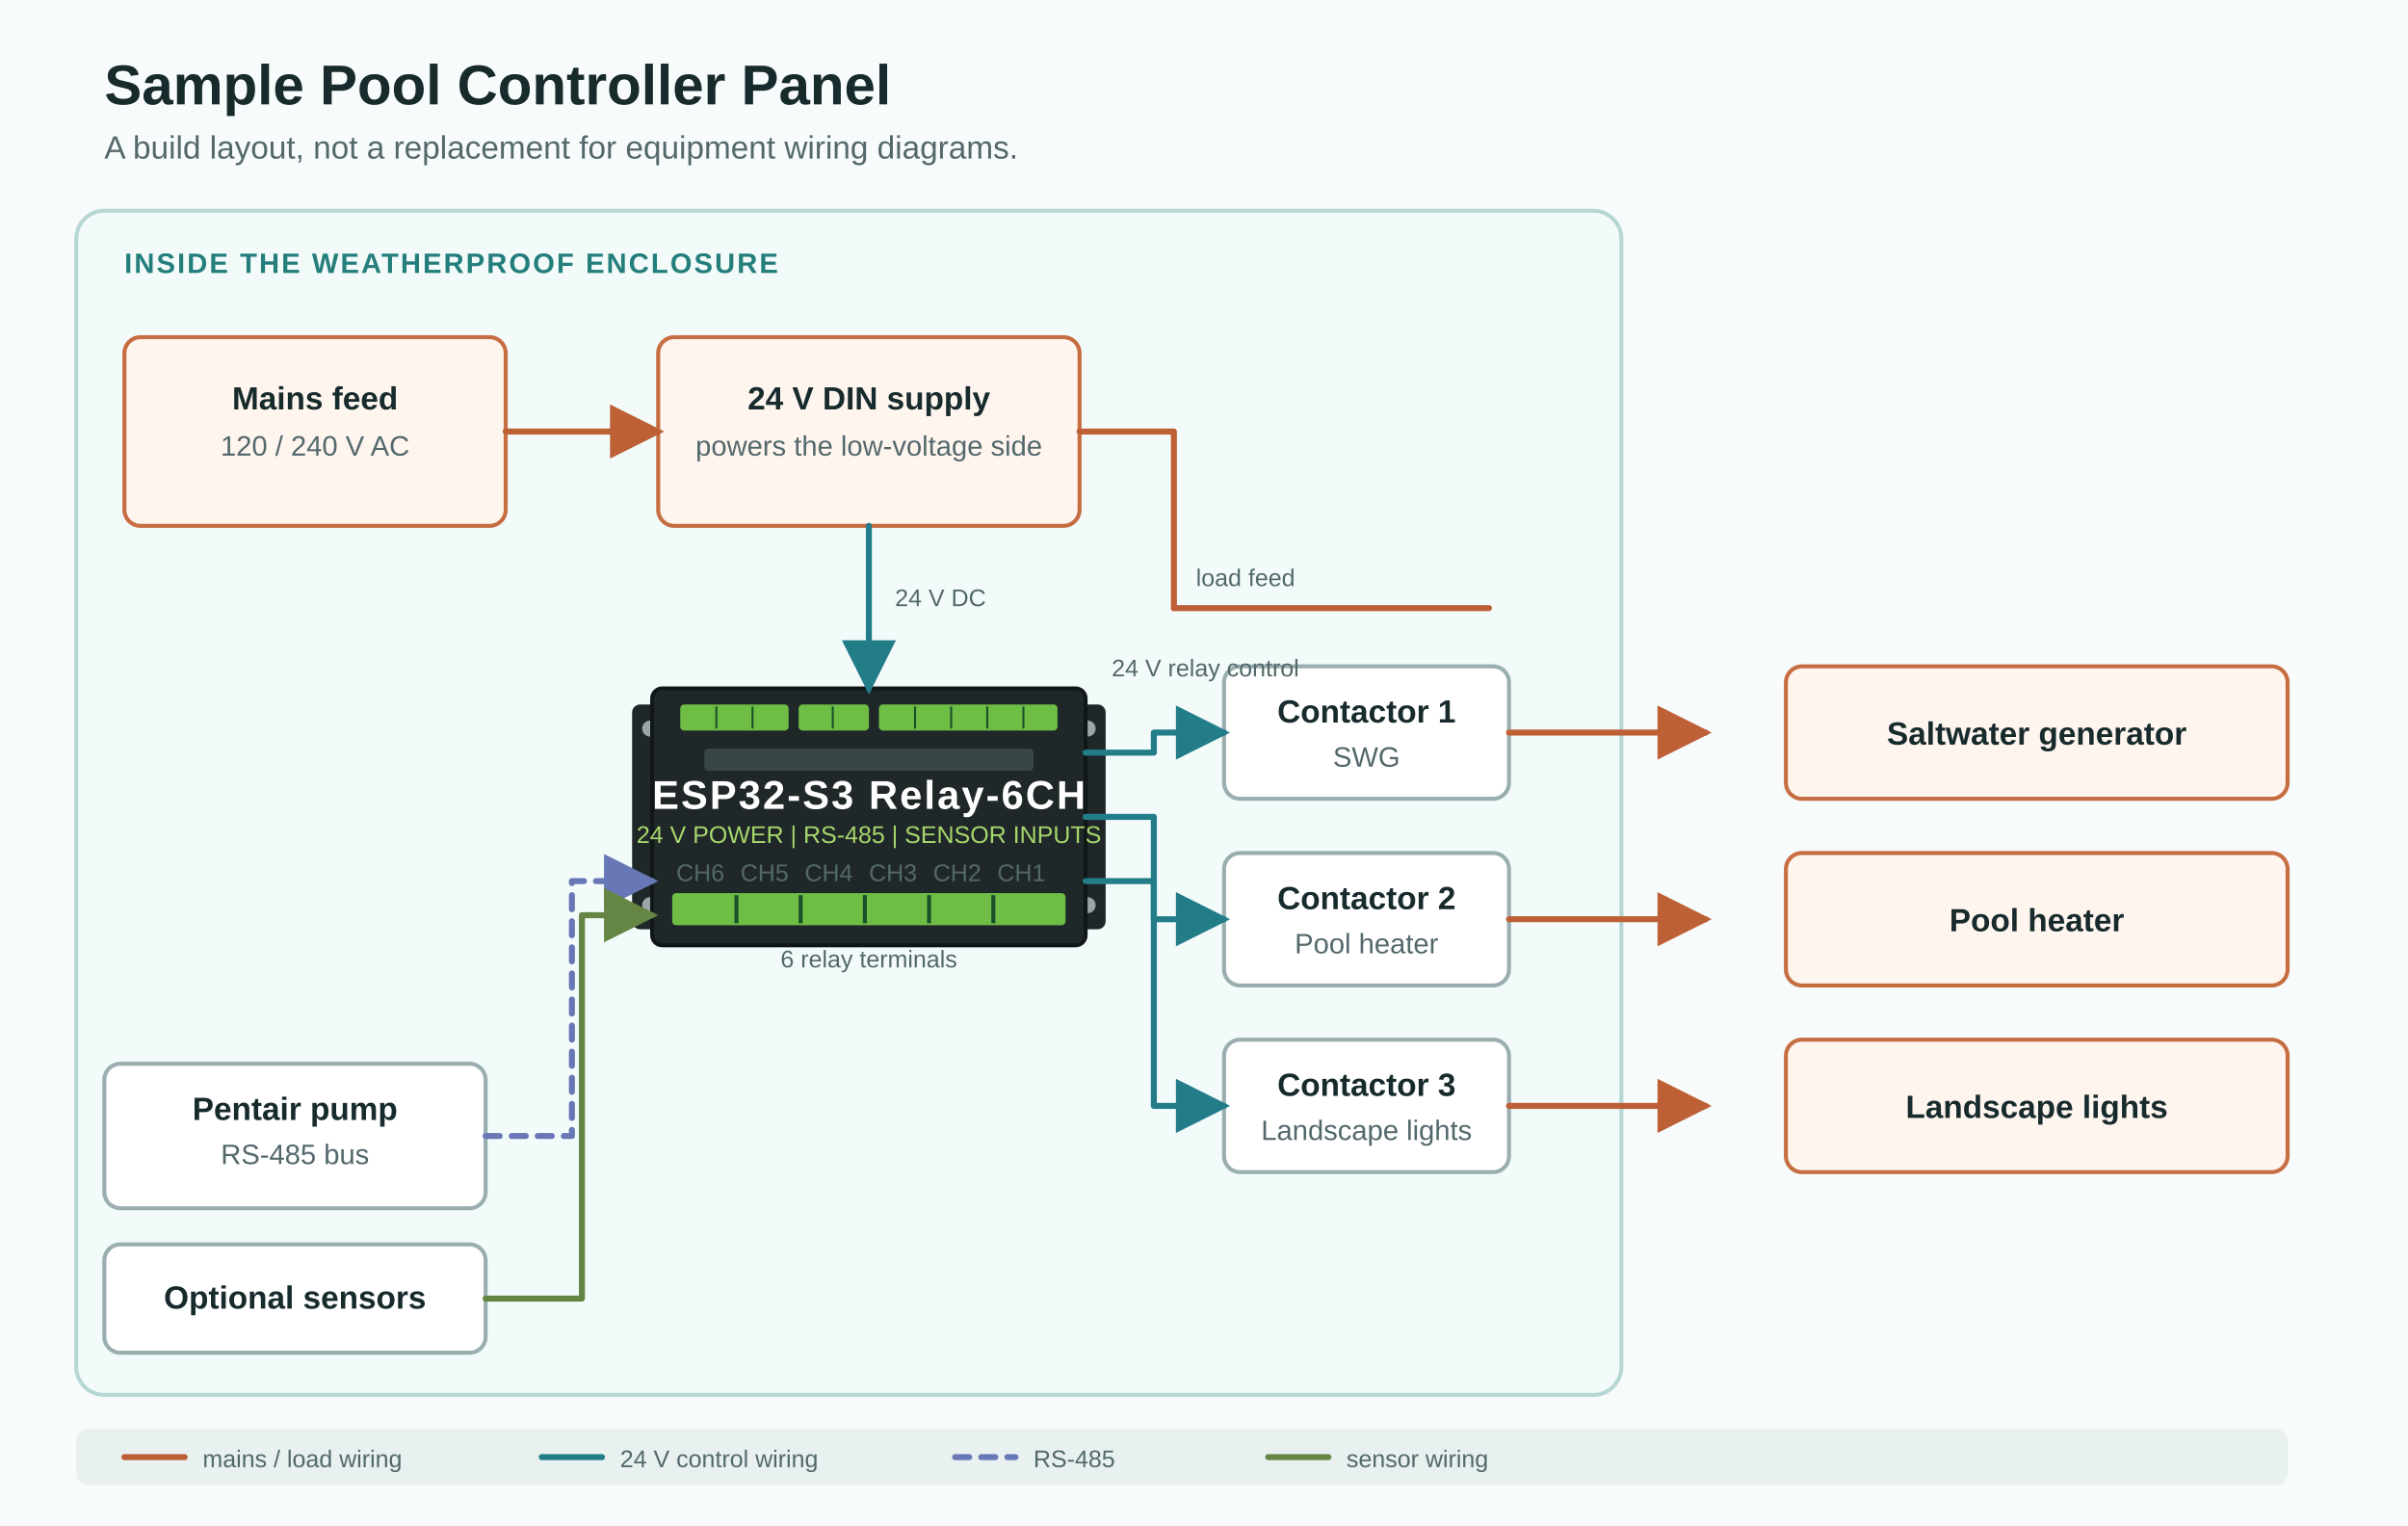
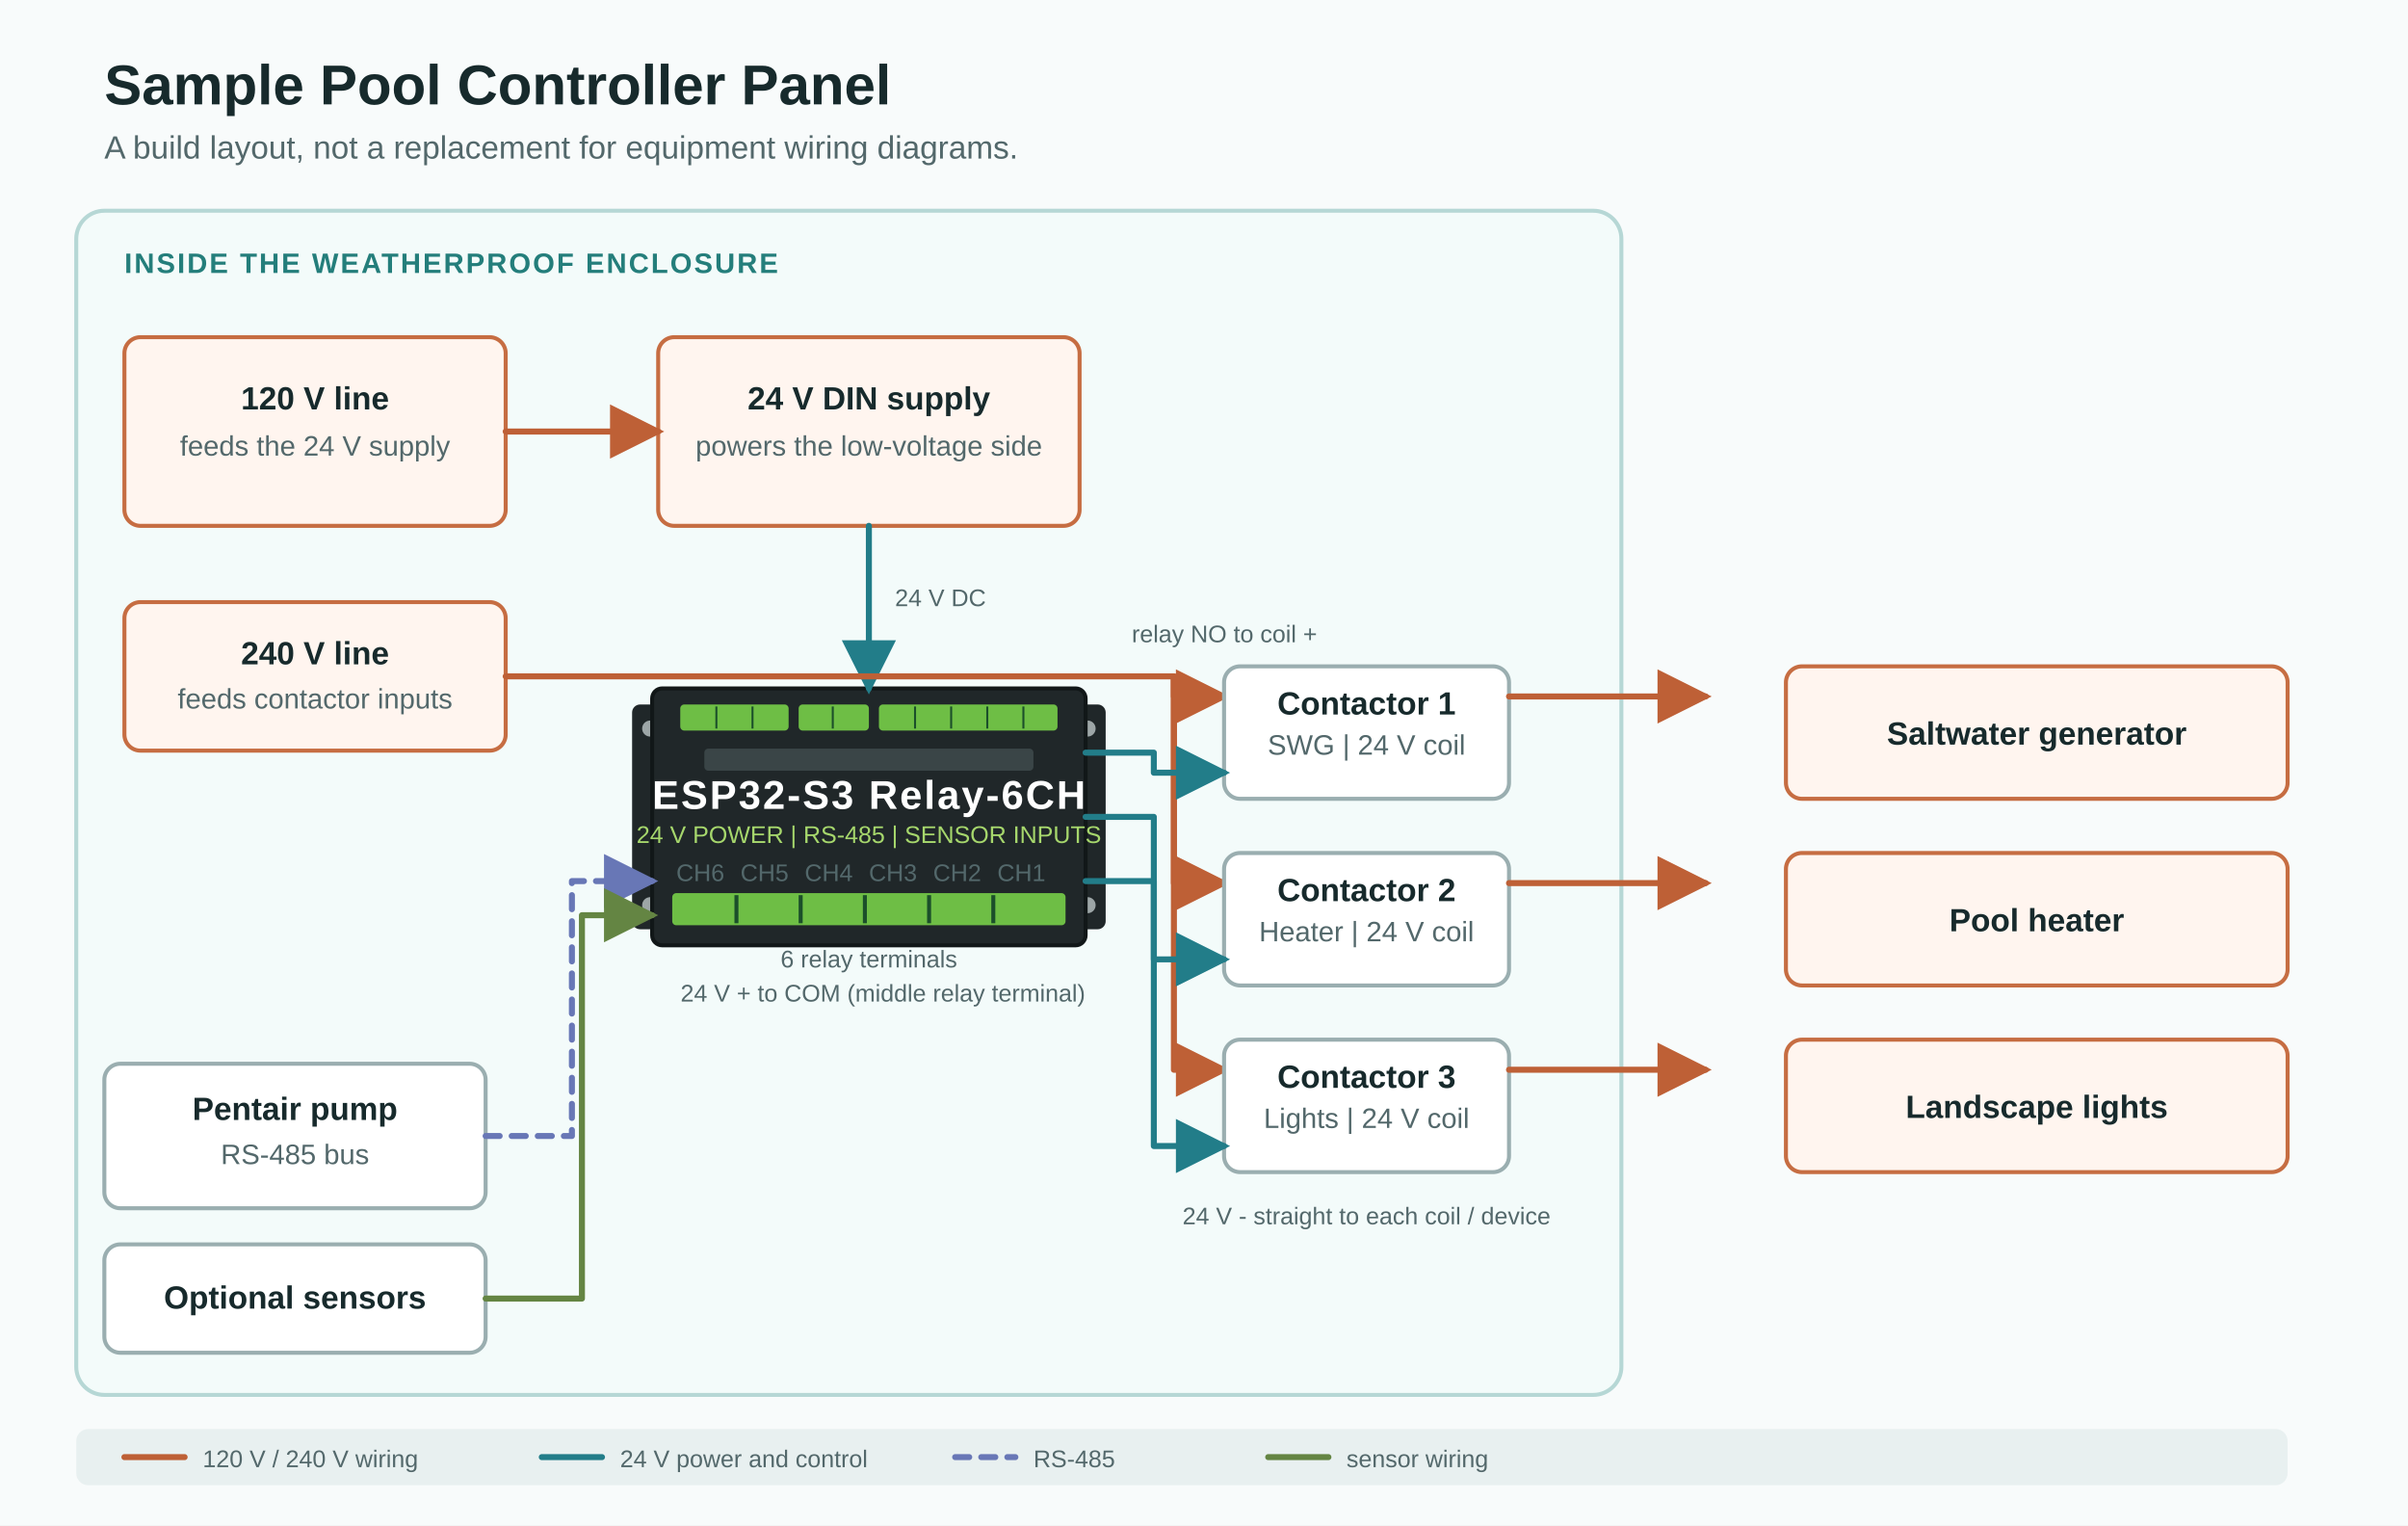
<svg xmlns="http://www.w3.org/2000/svg" width="1200" height="760" viewBox="0 0 1200 760" role="img" aria-labelledby="title desc">
  <style>
    .title { font: 700 28px Arial, sans-serif; fill: #172a2c; }
    .subtitle { font: 16px Arial, sans-serif; fill: #53686b; }
    .zone { font: 700 14px Arial, sans-serif; letter-spacing: 1px; }
    .label { font: 700 16px Arial, sans-serif; fill: #172a2c; }
    .small { font: 14px Arial, sans-serif; fill: #53686b; }
    .tiny { font: 12px Arial, sans-serif; fill: #53686b; }
    .box { fill: #ffffff; stroke: #9aaeb0; stroke-width: 2; rx: 8; }
    .low-box { fill: #eef8f7; stroke: #4b9b98; stroke-width: 2; rx: 8; }
-     .mains-box { fill: #fff5ef; stroke: #c66d42; stroke-width: 2; rx: 8; }
+     .line-box { fill: #fff5ef; stroke: #c66d42; stroke-width: 2; rx: 8; }
    .wire-low { fill: none; stroke: #227d89; stroke-width: 3; stroke-linecap: round; stroke-linejoin: round; }
-     .wire-mains { fill: none; stroke: #be6036; stroke-width: 3; stroke-linecap: round; stroke-linejoin: round; }
+     .wire-line { fill: none; stroke: #be6036; stroke-width: 3; stroke-linecap: round; stroke-linejoin: round; }
    .wire-data { fill: none; stroke: #6877b6; stroke-width: 3; stroke-linecap: round; stroke-linejoin: round; stroke-dasharray: 7 6; }
    .wire-sensor { fill: none; stroke: #648543; stroke-width: 3; stroke-linecap: round; stroke-linejoin: round; }
  </style>
  <defs>
    <marker id="arrow-low" markerWidth="9" markerHeight="9" refX="8" refY="4.5" orient="auto">
      <path d="M0,0 L9,4.5 L0,9 Z" fill="#227d89" />
    </marker>
-     <marker id="arrow-mains" markerWidth="9" markerHeight="9" refX="8" refY="4.5" orient="auto">
+     <marker id="arrow-line" markerWidth="9" markerHeight="9" refX="8" refY="4.5" orient="auto">
      <path d="M0,0 L9,4.5 L0,9 Z" fill="#be6036" />
    </marker>
    <marker id="arrow-data" markerWidth="9" markerHeight="9" refX="8" refY="4.5" orient="auto">
      <path d="M0,0 L9,4.5 L0,9 Z" fill="#6877b6" />
    </marker>
    <marker id="arrow-sensor" markerWidth="9" markerHeight="9" refX="8" refY="4.5" orient="auto">
      <path d="M0,0 L9,4.5 L0,9 Z" fill="#648543" />
    </marker>
  </defs>
  <rect width="1200" height="760" fill="#f8fbfb" />
  <text x="52" y="52" class="title">Sample Pool Controller Panel</text>
  <text x="52" y="79" class="subtitle">A build layout, not a replacement for equipment wiring diagrams.</text>
  <rect x="38" y="105" width="770" height="590" rx="14" fill="#f3fbfa" stroke="#b6d7d5" stroke-width="2" />
  <text x="62" y="136" class="zone" fill="#247e7b">INSIDE THE WEATHERPROOF ENCLOSURE</text>
-   <rect x="62" y="168" width="190" height="94" class="mains-box" />
-   <text x="157" y="204" text-anchor="middle" class="label">Mains feed</text>
-   <text x="157" y="227" text-anchor="middle" class="small">120 / 240 V AC</text>
-   <rect x="328" y="168" width="210" height="94" class="mains-box" />
+   <rect x="62" y="168" width="190" height="94" class="line-box" />
+   <text x="157" y="204" text-anchor="middle" class="label">120 V line</text>
+   <text x="157" y="227" text-anchor="middle" class="small">feeds the 24 V supply</text>
+   <rect x="328" y="168" width="210" height="94" class="line-box" />
  <text x="433" y="204" text-anchor="middle" class="label">24 V DIN supply</text>
  <text x="433" y="227" text-anchor="middle" class="small">powers the low-voltage side</text>
-   <path d="M252 215 H328" class="wire-mains" marker-end="url(#arrow-mains)" />
+   <path d="M252 215 H328" class="wire-line" marker-end="url(#arrow-line)" />
+   <rect x="62" y="300" width="190" height="74" class="line-box" />
+   <text x="157" y="331" text-anchor="middle" class="label">240 V line</text>
+   <text x="157" y="353" text-anchor="middle" class="small">feeds contactor inputs</text>
  <rect x="315" y="351" width="18" height="112" rx="4" fill="#202729" />
  <rect x="533" y="351" width="18" height="112" rx="4" fill="#202729" />
  <circle cx="324" cy="363" r="4" fill="#9da6a7" />
  <circle cx="542" cy="363" r="4" fill="#9da6a7" />
  <circle cx="324" cy="451" r="4" fill="#9da6a7" />
  <circle cx="542" cy="451" r="4" fill="#9da6a7" />
  <rect x="325" y="343" width="216" height="128" rx="5" fill="#202729" stroke="#111718" stroke-width="2" />
  <rect x="339" y="351" width="54" height="13" rx="2" fill="#6ebe45" />
  <rect x="398" y="351" width="35" height="13" rx="2" fill="#6ebe45" />
  <rect x="438" y="351" width="89" height="13" rx="2" fill="#6ebe45" />
  <line x1="357" y1="352" x2="357" y2="363" stroke="#1b4f2a" stroke-width="1" />
  <line x1="375" y1="352" x2="375" y2="363" stroke="#1b4f2a" stroke-width="1" />
  <line x1="415" y1="352" x2="415" y2="363" stroke="#1b4f2a" stroke-width="1" />
  <line x1="456" y1="352" x2="456" y2="363" stroke="#1b4f2a" stroke-width="1" />
  <line x1="474" y1="352" x2="474" y2="363" stroke="#1b4f2a" stroke-width="1" />
  <line x1="492" y1="352" x2="492" y2="363" stroke="#1b4f2a" stroke-width="1" />
  <line x1="510" y1="352" x2="510" y2="363" stroke="#1b4f2a" stroke-width="1" />
  <rect x="351" y="373" width="164" height="11" rx="2" fill="#3a4547" />
  <text x="433" y="403" text-anchor="middle" style="font:700 20px Arial,sans-serif;fill:#ffffff;letter-spacing:1px;">ESP32-S3 Relay-6CH</text>
  <text x="433" y="420" text-anchor="middle" style="font:12px Arial,sans-serif;fill:#a6d76c;">24 V POWER | RS-485 | SENSOR INPUTS</text>
  <text x="349" y="439" text-anchor="middle" class="tiny" fill="#ffffff">CH6</text>
  <text x="381" y="439" text-anchor="middle" class="tiny" fill="#ffffff">CH5</text>
  <text x="413" y="439" text-anchor="middle" class="tiny" fill="#ffffff">CH4</text>
  <text x="445" y="439" text-anchor="middle" class="tiny" fill="#ffffff">CH3</text>
  <text x="477" y="439" text-anchor="middle" class="tiny" fill="#ffffff">CH2</text>
  <text x="509" y="439" text-anchor="middle" class="tiny" fill="#ffffff">CH1</text>
  <rect x="335" y="445" width="196" height="16" rx="2" fill="#6ebe45" />
  <line x1="367" y1="446" x2="367" y2="460" stroke="#1b4f2a" stroke-width="2" />
  <line x1="399" y1="446" x2="399" y2="460" stroke="#1b4f2a" stroke-width="2" />
  <line x1="431" y1="446" x2="431" y2="460" stroke="#1b4f2a" stroke-width="2" />
  <line x1="463" y1="446" x2="463" y2="460" stroke="#1b4f2a" stroke-width="2" />
  <line x1="495" y1="446" x2="495" y2="460" stroke="#1b4f2a" stroke-width="2" />
  <text x="433" y="482" text-anchor="middle" class="tiny">6 relay terminals</text>
  <path d="M433 262 V343" class="wire-low" marker-end="url(#arrow-low)" />
  <text x="446" y="302" class="tiny">24 V DC</text>
-   <path d="M538 215 H585 V303" class="wire-mains" />
-   <path d="M585 303 H742" class="wire-mains" />
-   <text x="596" y="292" class="tiny">load feed</text>
+   <path d="M252 337 H585 V347 H610" class="wire-line" marker-end="url(#arrow-line)" />
+   <path d="M585 337 V440 H610" class="wire-line" marker-end="url(#arrow-line)" />
+   <path d="M585 337 V533 H610" class="wire-line" marker-end="url(#arrow-line)" />
  <rect x="610" y="332" width="142" height="66" class="box" />
-   <text x="681" y="360" text-anchor="middle" class="label">Contactor 1</text>
-   <text x="681" y="382" text-anchor="middle" class="small">SWG</text>
+   <text x="681" y="356" text-anchor="middle" class="label">Contactor 1</text>
+   <text x="681" y="376" text-anchor="middle" class="small">SWG | 24 V coil</text>
  <rect x="610" y="425" width="142" height="66" class="box" />
-   <text x="681" y="453" text-anchor="middle" class="label">Contactor 2</text>
-   <text x="681" y="475" text-anchor="middle" class="small">Pool heater</text>
+   <text x="681" y="449" text-anchor="middle" class="label">Contactor 2</text>
+   <text x="681" y="469" text-anchor="middle" class="small">Heater | 24 V coil</text>
  <rect x="610" y="518" width="142" height="66" class="box" />
-   <text x="681" y="546" text-anchor="middle" class="label">Contactor 3</text>
-   <text x="681" y="568" text-anchor="middle" class="small">Landscape lights</text>
-   <path d="M541 375 H575 V365 H610" class="wire-low" marker-end="url(#arrow-low)" />
-   <path d="M541 407 H575 V458 H610" class="wire-low" marker-end="url(#arrow-low)" />
-   <path d="M541 439 H575 V551 H610" class="wire-low" marker-end="url(#arrow-low)" />
-   <text x="554" y="337" class="tiny">24 V relay control</text>
-   <path d="M752 365 H850" class="wire-mains" marker-end="url(#arrow-mains)" />
-   <path d="M752 458 H850" class="wire-mains" marker-end="url(#arrow-mains)" />
-   <path d="M752 551 H850" class="wire-mains" marker-end="url(#arrow-mains)" />
-   <rect x="890" y="332" width="250" height="66" class="mains-box" />
+   <text x="681" y="542" text-anchor="middle" class="label">Contactor 3</text>
+   <text x="681" y="562" text-anchor="middle" class="small">Lights | 24 V coil</text>
+   <path d="M541 375 H575 V385 H610" class="wire-low" marker-end="url(#arrow-low)" />
+   <path d="M541 407 H575 V478 H610" class="wire-low" marker-end="url(#arrow-low)" />
+   <path d="M541 439 H575 V571 H610" class="wire-low" marker-end="url(#arrow-low)" />
+   <text x="440" y="499" text-anchor="middle" class="tiny">24 V + to COM (middle relay terminal)</text>
+   <text x="564" y="320" class="tiny">relay NO to coil +</text>
+   <text x="681" y="610" text-anchor="middle" class="tiny">24 V - straight to each coil / device</text>
+   <path d="M752 347 H850" class="wire-line" marker-end="url(#arrow-line)" />
+   <path d="M752 440 H850" class="wire-line" marker-end="url(#arrow-line)" />
+   <path d="M752 533 H850" class="wire-line" marker-end="url(#arrow-line)" />
+   <rect x="890" y="332" width="250" height="66" class="line-box" />
  <text x="1015" y="371" text-anchor="middle" class="label">Saltwater generator</text>
-   <rect x="890" y="425" width="250" height="66" class="mains-box" />
+   <rect x="890" y="425" width="250" height="66" class="line-box" />
  <text x="1015" y="464" text-anchor="middle" class="label">Pool heater</text>
-   <rect x="890" y="518" width="250" height="66" class="mains-box" />
+   <rect x="890" y="518" width="250" height="66" class="line-box" />
  <text x="1015" y="557" text-anchor="middle" class="label">Landscape lights</text>
  <rect x="52" y="530" width="190" height="72" class="box" />
  <text x="147" y="558" text-anchor="middle" class="label">Pentair pump</text>
  <text x="147" y="580" text-anchor="middle" class="small">RS-485 bus</text>
  <path d="M242 566 H285 V439 H325" class="wire-data" marker-end="url(#arrow-data)" />
  <rect x="52" y="620" width="190" height="54" class="box" />
  <text x="147" y="652" text-anchor="middle" class="label">Optional sensors</text>
  <path d="M242 647 H290 V456 H325" class="wire-sensor" marker-end="url(#arrow-sensor)" />
  <rect x="38" y="712" width="1102" height="28" rx="6" fill="#e8f0f0" />
-   <line x1="62" y1="726" x2="92" y2="726" class="wire-mains" />
-   <text x="101" y="731" class="tiny">mains / load wiring</text>
+   <line x1="62" y1="726" x2="92" y2="726" class="wire-line" />
+   <text x="101" y="731" class="tiny">120 V / 240 V wiring</text>
  <line x1="270" y1="726" x2="300" y2="726" class="wire-low" />
-   <text x="309" y="731" class="tiny">24 V control wiring</text>
+   <text x="309" y="731" class="tiny">24 V power and control</text>
  <line x1="476" y1="726" x2="506" y2="726" class="wire-data" />
  <text x="515" y="731" class="tiny">RS-485</text>
  <line x1="632" y1="726" x2="662" y2="726" class="wire-sensor" />
  <text x="671" y="731" class="tiny">sensor wiring</text>
</svg>
